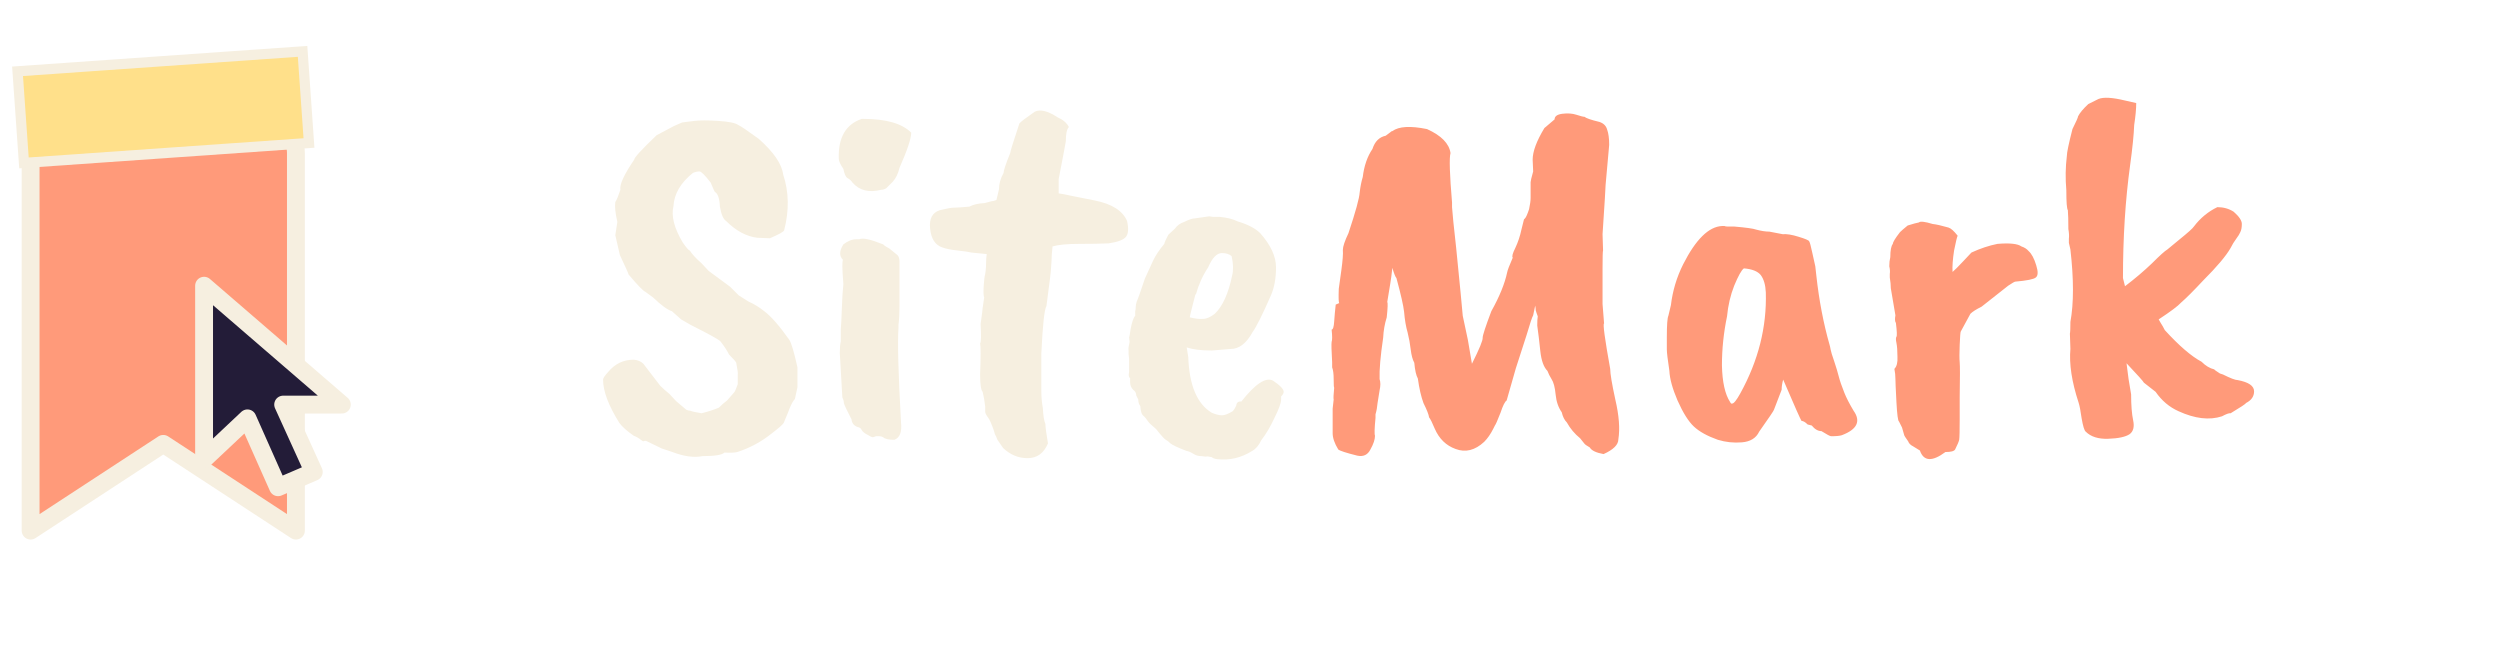
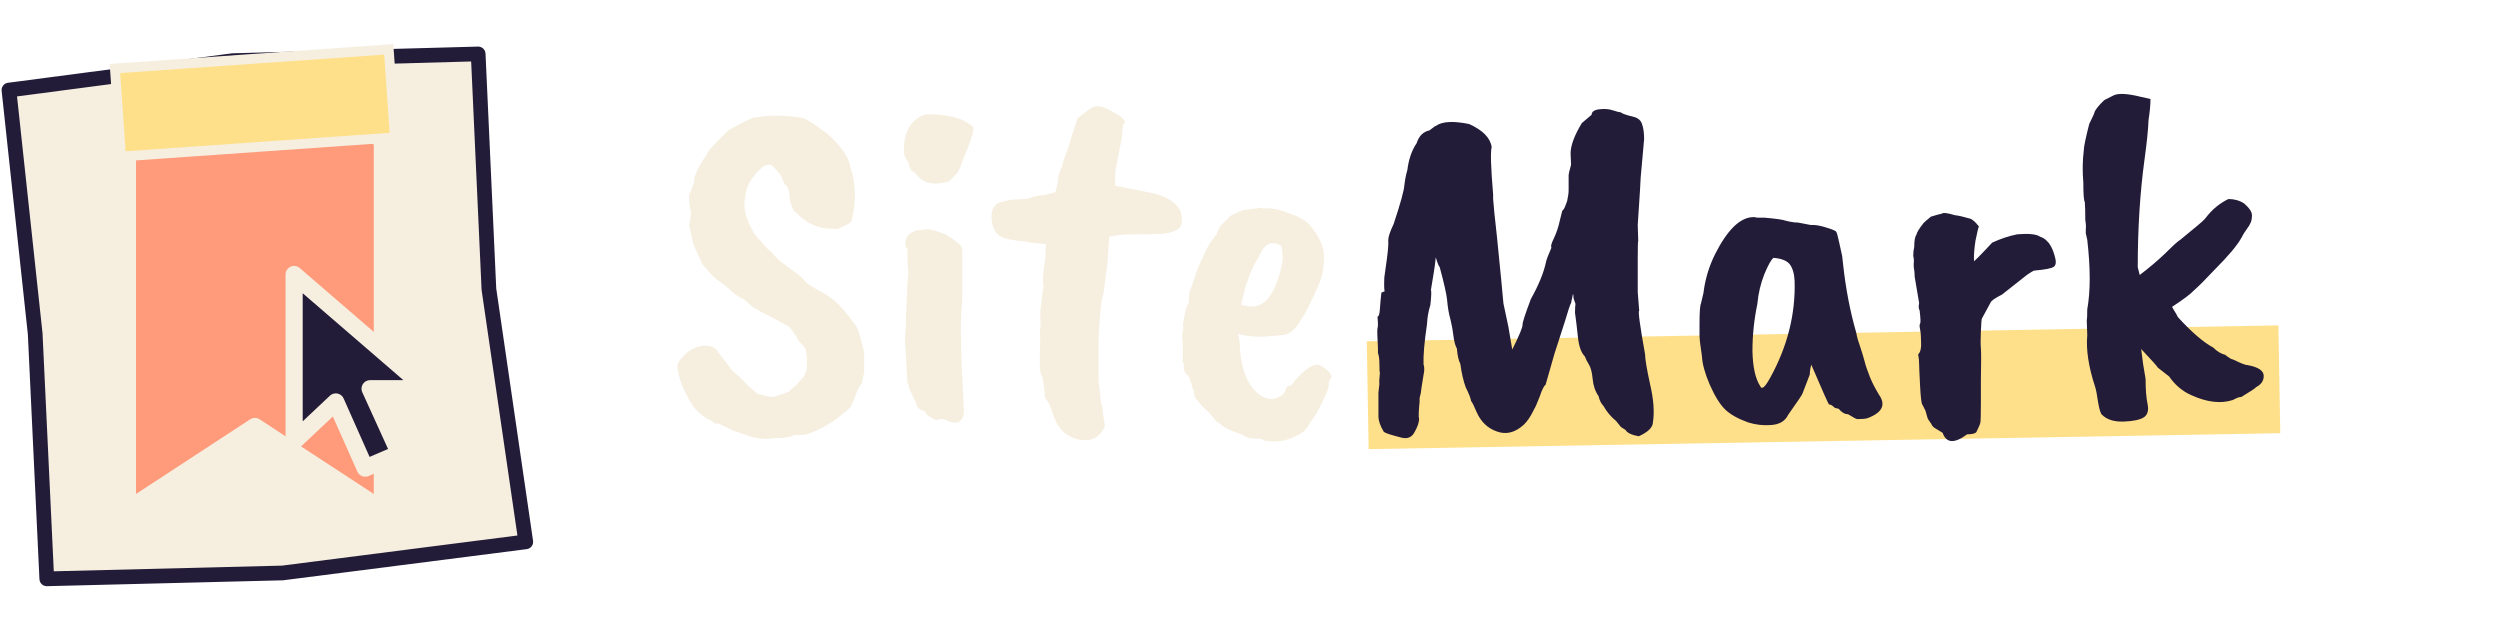
- <svg xmlns="http://www.w3.org/2000/svg" viewBox="30 0 490 128" role="img" aria-labelledby="t">
+ <svg xmlns="http://www.w3.org/2000/svg" viewBox="10 0 510 128" role="img" aria-labelledby="t">
+   <g transform="rotate(-5 64 64)">
+     <path d="M16 14l46-2 50 3-2 48 3 52-50 2-48-3 2-50z" fill="#f6efe0" stroke="#231c38" stroke-width="3" stroke-linejoin="round" />
+   </g>
  <path d="M42 24h40a6 6 0 0 1 6 6v74l-26-17-26 17V30a6 6 0 0 1 6-6z" fill="#ff9a7a" stroke="#f6efe0" stroke-width="3.5" stroke-linejoin="round" />
  <rect x="34" y="12" width="56" height="18" transform="rotate(-4 62 21)" fill="#ffe08a" stroke="#f6efe0" stroke-width="2" />
  <path d="M70 56v34l8.5-8 6 13.5 7-3-6-13.2H97z" fill="#231c38" stroke="#f6efe0" stroke-width="3.5" stroke-linejoin="round" />
  <path aria-hidden="true" fill="#f6efe0" d="M172 88.7Q171.3 89.4 167.7 89.4Q165.2 89.9 161.8 88.6L159.7 87.9L156.6 86.4Q156.2 86.4 156.1 86.5Q156 86.5 155.6 86.2Q155 85.7 154.2 85.4Q152.2 84 151.4 82.9Q148.2 77.8 148.2 74.4Q148.2 74 149.2 72.9Q151.2 70.5 154.2 70.5Q155.4 70.6 156.1 71.3L159.4 75.6Q160.2 76.4 161.2 77.2L162.5 78.6L164.5 80.3Q164.9 80.5 165.3 80.5Q165.7 80.7 167.5 81Q169.5 80.5 170.9 79.9Q171.8 79 172.5 78.5L173.9 76.9Q174.1 76.7 174.6 75.3Q174.6 74 174.6 73.5Q174.7 73.1 174.3 71.1Q174.2 70.8 172.9 69.5Q172.3 68.3 171.2 66.9Q170.6 66.3 165.4 63.7L163.5 62.6L161.7 61Q160.4 60.6 158 58.3Q157 57.6 156.5 57.2Q155.9 57 153.2 53.8Q153.2 53.6 151.5 50L150.6 46.1L151 43.5Q150.4 40.9 150.6 39.6Q151 39 151.6 37.2Q151.3 35.7 154.3 31.3Q154.3 30.7 158.7 26.5L162.1 24.7L163.7 24Q164.6 23.9 166.1 23.7Q167.7 23.5 170.8 23.7Q173.9 23.9 174.7 24.5Q175.4 24.8 178.7 27.2Q183.1 31.1 183.5 34.2Q185.2 39.3 183.7 45.1Q183.7 45.5 180.9 46.7L178.4 46.6Q175.2 46.2 172.3 43.3Q171.5 42.8 171.1 40.5Q171 38.1 170.1 37.6Q170 37.5 169.3 35.8Q167.6 33.6 167.1 33.6Q166.5 33.6 165.8 33.9Q162.2 36.8 162 40.4Q161.3 43.3 163.8 47.5Q164.9 49.1 165.2 49.1Q165.8 50.1 167.5 51.6L168.9 53.1L173.1 56.2L174.8 57.9L176.7 59.1Q178.3 59.8 179.8 61Q181.8 62.5 184.7 66.6Q185.3 67.5 186.3 72V75.9L185.8 78.2Q185.3 78.7 184.7 80.2Q184.7 80.3 183.6 82.9Q183.3 83.4 181.2 85Q178.2 87.4 174.5 88.6Q173.7 88.8 172 88.7Z M199.2 23.3Q205.9 23.3 208.6 26Q208.6 27.7 206.3 32.9Q205.9 34.6 205 35.6L203.7 36.9Q203.2 37.2 202.7 37.2Q199.1 38.1 197.1 35.8Q196.7 35.2 196.1 34.9Q195.6 34.6 195.3 33.1Q194.4 31.8 194.4 31.1Q194.2 24.9 198.9 23.3ZM198.4 46.9Q199.4 46.4 203.1 47.9Q203.5 48.3 204.3 48.7L205.9 50Q206.3 50.4 206.3 51.3V60.1Q206.3 62.1 206.1 63.7V64.3Q205.8 68.4 206.6 82.8Q206.9 85.6 205.3 86.2Q203.6 86.2 203.1 85.7Q202.7 85.5 202.4 85.5H201.7L201.1 85.7Q200.8 85.7 200 85.2Q199.2 84.8 198.9 84.3Q198.7 83.8 198.1 83.7Q197 83.3 196.9 82.2Q195.5 79.5 195.4 79Q195.4 78.5 195.1 77.9L194.6 69.2Q194.6 67.7 194.8 66.9V64.5Q194.9 63.4 195 60.5Q195.1 57.5 195.3 55.7Q195.1 53.1 195.1 52.2Q195.1 51.3 195.2 50.9Q194.1 49.8 195.3 47.9Q196.6 46.9 197.8 46.9Z M223.3 50.7 223.4 49.8Q221.3 49.6 220.4 49.5Q219.6 49.3 217.7 49.1Q215.8 48.9 214.7 48.5Q212.6 47.8 212.3 44.8Q212 41.9 214.2 41.2Q216.2 40.7 217 40.7Q217.8 40.7 220 40.5Q221.1 39.9 223 39.8L224.5 39.4Q224.5 39.5 225.3 39.2L225.8 37.1Q225.8 35.5 226.7 33.9Q226.7 33.2 228 30Q228 29.6 229.8 24.2Q230.2 23.7 232.8 21.9Q234.4 21.1 237.3 23Q238.9 23.7 239.5 24.9Q238.9 25.5 238.9 27.7Q238.8 28.4 237.5 35.1V37.9Q238.3 38 240.1 38.4Q242 38.8 244.6 39.3Q249.6 40.3 250.9 43.3Q251.4 45.5 250.7 46.4Q250 47.3 247.3 47.7Q245.1 47.8 241.5 47.8Q238 47.8 236.3 48.3Q236.1 50.1 236.1 51.1L236 52.6Q236 53.3 235.1 60Q234.5 60.9 234.1 69.3V76.6Q234.1 78.4 234.4 80Q234.5 82.2 234.9 83.1Q234.9 84 235.4 86.9Q234.2 89.8 231.4 89.8Q228.7 89.8 226.6 87.8L225.5 86.2Q225.2 85.4 225 85.1Q224.9 84.8 224.8 84.4Q224.1 82.4 223.7 81.9Q223.1 81.1 223.1 80.7Q223.1 80.3 223.1 79.7Q222.9 78 222.6 76.8Q222.1 76.3 222.1 73.4Q222.3 68.1 222.1 67.3Q222.4 67 222.2 63.5L222.5 61.3Q222.5 60.9 222.9 58.3Q222.7 57.9 222.8 56.1Q222.9 54.4 223.1 53.7Q223.3 52.5 223.3 50.7Z M271.5 54Q271.9 52.5 271.4 50.2Q270.7 49.6 269.5 49.6Q268 49.6 266.8 52.4Q265.2 54.8 264.4 57.7H264.3Q263.2 61.9 263.2 62.2Q264.8 62.6 265.8 62.5Q266.8 62.5 268.1 61.5Q270.4 59.3 271.5 54ZM271.2 68.4 267.5 68.7Q264.4 68.7 262.6 68.1L262.9 70Q263.2 78.3 267.5 80.9Q268.7 81.4 269.5 81.4Q270.3 81.4 271.6 80.6Q272 80.2 272.3 79.5Q272.4 78.6 273.3 78.7Q277.4 73.5 279.5 74.6Q281.6 76 281.6 76.8Q281.6 77.2 281.1 77.7V78.3Q281.1 79.3 279.8 81.9Q278.6 84.5 277.2 86.3Q276.5 87.8 275.4 88.4Q272.2 90.4 268.6 90Q267.8 89.9 267.5 89.6Q266.7 89.4 266.3 89.5L265.5 89.4Q264.6 89.4 264 89Q263 88.4 262.6 88.4Q260 87.4 259.4 86.9Q258.9 86.4 258.5 86.2Q258.1 86 256.6 84.1Q255.3 83 255.1 82.7Q254.5 81.8 254 81.4Q253.6 81 253.5 79.6Q253.1 79.1 253.1 78.3L252.7 77.5Q252.7 76.8 252.1 76.4Q251.5 75.8 251.5 74.9V74.1Q251.1 73.9 251.3 72.9V70.3L251.2 69.4V68.7Q251.1 68.3 251.4 67L251.3 66.1Q251.4 66 251.6 64.5Q252 62.4 252.5 61.9V61Q252.6 60.7 252.6 60.2Q252.6 59.7 252.8 59.1Q253.1 58.5 254.4 54.6L256 51.1Q256.7 49.6 258.2 47.8Q258.3 47.3 259 46L260.3 44.8Q260.9 43.9 262.1 43.5Q263.5 42.8 264.2 42.8L267 42.4Q267.5 42.5 267.7 42.5H269Q271.2 42.7 272.6 43.4Q275.6 44.3 277 45.7Q280.1 49.2 280.1 52.4Q280.1 55.6 279.1 57.9Q276.6 63.6 275.5 65.1Q273.7 68.4 271.2 68.4Z" />
-   <path aria-hidden="true" fill="#ff9a7a" d="M314.6 40.6Q314.7 42.3 315.4 48.5Q316.5 59.5 316.7 61.9L317.7 66.6L318.5 71.3Q320.7 66.9 320.6 66.2Q320.6 65.5 322.3 61Q324.7 56.7 325.4 53.4Q325.5 52.8 326.5 50.5Q326.2 50.2 327 48.6Q327.8 46.9 328.2 45Q328.7 43.1 328.7 43Q328.8 42.9 328.9 42.8Q329.2 42.5 329.7 41Q330 39.6 330 38.8V35.7Q330 35.4 330.5 33.6L330.4 31.3Q330.4 28.9 332.7 25.1L334.7 23.4Q334.7 22.5 336.2 22.3Q337.8 22.1 339 22.5Q340.2 22.9 340.6 22.9Q341 23.3 343.5 23.9Q344.7 24.3 345 25.4Q345.4 26.5 345.4 28.4L344.7 36.2Q344.7 36.9 344.1 45.9L344.2 49.1Q344.1 49.3 344.1 52.5V57.7Q344.1 59.2 344.1 59.6L344.4 63.4Q344 63.4 345.6 72.3Q345.6 73.7 346.6 78.3Q347.7 83 347.2 86.1Q347.2 87.7 344.3 89Q342.1 88.6 341.6 87.7Q340.7 87.2 340.5 86.9L339.7 85.9Q338.1 84.6 337.1 82.8Q336.4 82.1 336.1 80.8Q335.1 79.4 334.9 77.3Q334.7 75.2 334.1 74.3Q333.6 73.5 333.3 72.7Q332.2 71.6 331.9 68.8Q331.6 65.9 331.3 63.8Q331.3 62.6 331.4 62Q331.1 61.2 331 60.8Q331 60.4 330.9 59.9L330.5 61.8Q330.2 62.3 329.2 65.7L327.1 72.2L325.3 78.5Q324.8 78.8 324.1 80.9Q323.2 83.2 323 83.4Q322.9 83.6 322.7 84Q321.9 85.6 320.9 86.6Q318.2 89.1 315.3 88Q312.5 87 311.2 84Q310.5 82.3 310.1 81.8Q310 81 309 79Q308.3 77.1 307.9 74.2Q307.4 73.3 307.2 71.1Q306.7 70.2 306.5 68.5Q306.3 66.8 305.9 65.2Q305.4 63.5 305.2 61.1Q305 59.3 303.7 54.5Q303.4 54.2 302.9 52.5Q302.7 54.1 302.7 54.2Q302.7 54.4 301.9 59.2Q302.1 59.4 301.8 62.2Q301.2 64.1 301.1 66.2Q300.3 71.6 300.4 74.3Q300.7 75.2 300.4 76.5Q300.2 77.7 300 79Q299.9 80.2 299.6 81.2V81.9Q299.3 85 299.5 85.4Q299.5 86.5 298.6 88.1Q297.8 89.7 296 89.3Q292.8 88.5 292.3 88.1Q291.2 86.3 291.2 84.9V80.1L291.4 78.3Q291.3 78 291.5 76Q291.4 75.9 291.4 74.3Q291.4 72.8 291.1 72V71Q290.9 67.6 291 67Q291.2 66.5 291 64.6Q291.4 64.6 291.5 63Q291.6 61.5 291.8 59.7L292.5 59.4Q292.3 59.3 292.4 56.6Q292.5 55.9 292.9 53Q293.3 50.1 293.2 49Q293.2 48 294.3 45.7Q296.4 39.4 296.5 37.7Q296.7 36 297.1 34.7Q297.5 31.4 299 29.2Q299.7 27 301.6 26.6L302.8 25.7H302.9Q304.8 24.3 309.7 25.3Q313.9 27.2 314.3 30Q313.9 31.4 314.6 39.7Z M376.1 57.3Q376 55.1 375.1 53.9Q374.2 52.8 371.8 52.6Q371.1 53.1 369.9 56Q368.8 58.8 368.5 62Q367.5 66.8 367.5 71.6Q367.6 76.5 369.1 78.8Q369.3 79.2 369.5 79.1Q370 79.1 371.1 77.1Q376.4 67.5 376.1 57.3ZM379.2 76.4 377.7 80.3Q377.7 80.5 374.8 84.6Q373.9 86.5 371.4 86.7Q369 86.9 366.7 86.2Q363.6 85.1 362 83.6Q360.4 82.1 358.8 78.5Q357.3 75 357.2 72.7Q356.7 69.4 356.7 68.5V66.1Q356.7 62.5 357 61.9Q357.1 61.5 357.5 59.8Q358 55.6 359.9 51.8Q363.6 44.5 367.5 44.3H368Q368.2 44.4 368.6 44.4H369.9Q373.4 44.7 374.2 45Q375.7 45.4 376.8 45.4L379.4 45.9Q380.6 45.8 382.5 46.4Q384.5 47 384.6 47.3Q384.8 47.6 385.2 49.5Q385.6 51.4 385.8 52.2Q385.9 53.1 386 54Q386.8 61.3 388.6 67.6Q388.7 67.9 388.8 68.5Q388.9 69.1 389.5 70.8Q390.1 72.6 390.4 73.8Q390.7 75 391.5 77Q392.1 78.5 393.3 80.5Q395.5 83.6 391 85.3Q390.4 85.5 388.9 85.5Q388.6 85.5 387 84.5Q386 84.5 385.1 83.4L384.3 83.2Q383.6 82.5 383.1 82.5Q382.9 82.3 379.5 74.4Q379.2 75.5 379.2 76.4Z M400.6 56.5Q400.6 55.6 400.4 54.4V53.7Q400.5 53 400.3 52.2Q400.3 51.2 400.5 50.4Q400.5 48.4 401 47.8Q401 47.3 402.4 45.5Q402.8 45.1 403.9 44.2Q405.5 43.7 406.1 43.6Q406.5 43.2 408.8 43.9Q409.8 44 411.9 44.6Q412.6 44.8 413.7 46.2Q413.5 46.6 413 49.1Q412.6 51.7 412.7 53.3Q413.3 52.8 414.8 51.2Q416.3 49.6 416.4 49.5Q419 48.3 421.5 47.8Q425.1 47.5 426.2 48.3Q427.1 48.6 427.6 49.2Q428.5 50 429.1 52Q429.7 53.9 429 54.4Q428.4 54.9 425 55.2Q424.8 55.2 423.6 56L418.4 60.1Q416.8 60.9 416.2 61.5L414.3 65Q414.2 65.2 414.1 67.6Q414 70 414.1 71Q414.2 72.1 414.1 77.8V82.1Q414.1 85.6 414 86.2Q413.9 86.7 413.2 88.1Q412.9 88.6 411.3 88.6Q407.4 91.5 406.3 88.3L405 87.5Q404.2 87.1 404 86.5Q403.2 85.4 403.2 85.2L402.8 83.8L402.2 82.6Q401.9 82.5 401.7 78.8Q401.5 75 401.5 74.2Q401.5 73.3 401.3 72.3Q402 71.6 401.9 69.9Q401.9 68.2 401.7 67.2Q401.5 66.3 401.7 66Q401.9 65.8 401.6 63.3Q401.3 62.9 401.5 61.8Z M435.8 48.9 435.5 47.6Q435.5 47.5 435.5 46.8Q435.6 46 435.4 44.9Q435.4 42.4 435.3 41.2Q435 40.8 435 37.3Q434.7 33.8 435.1 30.6Q435.1 29.6 436.2 25.3Q437.3 23.1 437.3 22.8Q437.8 21.8 439.3 20.4L441.3 19.4Q442.8 18.8 446.5 19.7L448.7 20.2Q448.7 21.9 448.3 24.5Q448.2 27.3 447.5 32.4Q446.1 42.6 446.1 54.5L446.5 56.1Q449.4 53.9 451.8 51.6Q454.1 49.3 454.8 48.9Q454.9 48.8 457.1 47Q459.7 44.9 460 44.4Q461.9 41.9 464.6 40.6Q466.4 40.6 467.8 41.5Q469.4 42.9 469.4 43.9Q469.4 44.9 469.1 45.5Q468.9 46 468.3 46.8Q467.7 47.6 467.2 48.6Q465.9 50.9 461.8 55Q459 58 457.5 59.3Q456.6 60.3 453.1 62.6Q453.2 62.8 453.5 63.3Q453.9 63.9 454.3 64.7Q458.5 69.3 461.5 70.9Q462.7 72.1 464 72.4Q464 72.5 465.1 73.2L465.7 73.4Q467.9 74.5 468.6 74.5Q471.8 75.1 471.8 76.7Q471.8 78.2 470.2 79Q470.2 79.2 467.2 81Q466.8 80.9 465.5 81.6Q461.8 82.8 457 80.6Q454.3 79.4 452.5 76.8L450.2 75Q450.1 74.7 446.8 71.2L447.2 74.3L447.7 77.3Q447.7 80.5 448.1 82.4Q448.5 84.3 447.4 85.1Q446.2 85.9 443.2 86Q440.3 86.1 438.8 84.6Q438.4 84.3 438 82Q437.7 79.8 437.4 78.9Q435.4 72.8 435.8 68.4L435.7 65.4Q435.8 65 435.8 63.1Q436.8 57.6 435.8 48.9Z" />
+   <rect x="289" y="68" width="186" height="22" transform="rotate(-1 382 79)" fill="#ffe08a" />
+   <path aria-hidden="true" fill="#231c38" d="M314.6 40.6Q314.7 42.3 315.4 48.5Q316.5 59.5 316.7 61.9L317.7 66.6L318.5 71.3Q320.7 66.9 320.6 66.2Q320.6 65.5 322.3 61Q324.7 56.7 325.4 53.4Q325.5 52.8 326.5 50.5Q326.2 50.2 327 48.6Q327.8 46.9 328.2 45Q328.7 43.1 328.7 43Q328.8 42.9 328.9 42.8Q329.2 42.5 329.7 41Q330 39.6 330 38.8V35.7Q330 35.4 330.5 33.6L330.4 31.3Q330.4 28.9 332.7 25.1L334.7 23.4Q334.7 22.5 336.2 22.3Q337.8 22.1 339 22.5Q340.2 22.9 340.6 22.9Q341 23.3 343.5 23.9Q344.7 24.3 345 25.4Q345.4 26.5 345.4 28.4L344.7 36.2Q344.7 36.9 344.1 45.9L344.2 49.1Q344.1 49.3 344.1 52.5V57.7Q344.1 59.2 344.1 59.6L344.4 63.4Q344 63.4 345.6 72.3Q345.6 73.7 346.6 78.3Q347.7 83 347.2 86.1Q347.2 87.7 344.3 89Q342.1 88.6 341.6 87.7Q340.7 87.2 340.5 86.9L339.7 85.9Q338.1 84.6 337.1 82.8Q336.4 82.1 336.1 80.8Q335.1 79.4 334.9 77.3Q334.7 75.2 334.1 74.3Q333.6 73.5 333.3 72.7Q332.2 71.6 331.9 68.8Q331.6 65.9 331.3 63.8Q331.3 62.6 331.4 62Q331.1 61.2 331 60.8Q331 60.4 330.9 59.9L330.5 61.8Q330.2 62.3 329.2 65.7L327.1 72.2L325.3 78.5Q324.8 78.8 324.1 80.9Q323.2 83.2 323 83.4Q322.9 83.6 322.7 84Q321.9 85.6 320.9 86.6Q318.2 89.1 315.3 88Q312.5 87 311.2 84Q310.5 82.3 310.1 81.8Q310 81 309 79Q308.3 77.1 307.9 74.2Q307.4 73.3 307.2 71.1Q306.7 70.2 306.5 68.5Q306.3 66.8 305.9 65.2Q305.4 63.5 305.2 61.1Q305 59.3 303.7 54.5Q303.4 54.2 302.9 52.5Q302.7 54.1 302.7 54.2Q302.7 54.4 301.9 59.2Q302.1 59.4 301.8 62.2Q301.2 64.1 301.1 66.2Q300.3 71.6 300.4 74.3Q300.7 75.2 300.4 76.5Q300.2 77.7 300 79Q299.9 80.2 299.6 81.2V81.9Q299.3 85 299.5 85.4Q299.5 86.5 298.6 88.1Q297.8 89.7 296 89.3Q292.8 88.5 292.3 88.1Q291.2 86.3 291.2 84.9V80.1L291.4 78.3Q291.3 78 291.5 76Q291.4 75.9 291.4 74.3Q291.4 72.8 291.1 72V71Q290.9 67.6 291 67Q291.2 66.5 291 64.6Q291.4 64.6 291.5 63Q291.6 61.5 291.8 59.7L292.5 59.4Q292.3 59.3 292.4 56.6Q292.5 55.9 292.9 53Q293.3 50.1 293.2 49Q293.2 48 294.3 45.7Q296.4 39.4 296.5 37.7Q296.7 36 297.1 34.7Q297.5 31.4 299 29.2Q299.7 27 301.6 26.6L302.8 25.7H302.9Q304.8 24.3 309.7 25.3Q313.9 27.2 314.3 30Q313.9 31.4 314.6 39.7Z M376.1 57.3Q376 55.1 375.1 53.9Q374.2 52.8 371.8 52.6Q371.1 53.1 369.9 56Q368.8 58.8 368.5 62Q367.5 66.8 367.5 71.6Q367.6 76.5 369.1 78.8Q369.3 79.2 369.5 79.1Q370 79.1 371.1 77.1Q376.4 67.5 376.1 57.3ZM379.2 76.4 377.7 80.3Q377.7 80.5 374.8 84.6Q373.9 86.5 371.4 86.7Q369 86.9 366.7 86.2Q363.6 85.1 362 83.6Q360.4 82.1 358.8 78.5Q357.3 75 357.2 72.7Q356.7 69.4 356.7 68.5V66.1Q356.7 62.5 357 61.9Q357.1 61.5 357.5 59.8Q358 55.6 359.9 51.8Q363.6 44.5 367.5 44.3H368Q368.2 44.4 368.6 44.4H369.9Q373.4 44.7 374.2 45Q375.7 45.4 376.8 45.4L379.4 45.9Q380.6 45.8 382.5 46.4Q384.5 47 384.6 47.3Q384.8 47.6 385.2 49.5Q385.6 51.4 385.8 52.2Q385.9 53.1 386 54Q386.8 61.3 388.6 67.6Q388.7 67.9 388.8 68.5Q388.9 69.1 389.5 70.8Q390.1 72.6 390.4 73.8Q390.7 75 391.5 77Q392.1 78.5 393.3 80.5Q395.5 83.6 391 85.3Q390.4 85.5 388.9 85.5Q388.6 85.5 387 84.5Q386 84.5 385.1 83.4L384.3 83.2Q383.6 82.5 383.1 82.5Q382.9 82.3 379.5 74.4Q379.2 75.5 379.2 76.4Z M400.6 56.5Q400.6 55.6 400.4 54.4V53.7Q400.5 53 400.3 52.2Q400.3 51.2 400.5 50.4Q400.5 48.4 401 47.8Q401 47.3 402.4 45.5Q402.8 45.1 403.9 44.2Q405.5 43.7 406.1 43.6Q406.5 43.2 408.8 43.9Q409.8 44 411.9 44.6Q412.6 44.8 413.7 46.2Q413.5 46.6 413 49.1Q412.6 51.7 412.7 53.3Q413.3 52.8 414.8 51.2Q416.3 49.6 416.4 49.5Q419 48.3 421.5 47.8Q425.1 47.5 426.2 48.3Q427.1 48.6 427.6 49.2Q428.5 50 429.1 52Q429.7 53.9 429 54.4Q428.4 54.9 425 55.2Q424.8 55.2 423.6 56L418.4 60.1Q416.8 60.9 416.2 61.5L414.3 65Q414.2 65.2 414.1 67.6Q414 70 414.1 71Q414.2 72.1 414.1 77.8V82.1Q414.1 85.6 414 86.2Q413.9 86.7 413.2 88.1Q412.9 88.6 411.3 88.6Q407.4 91.5 406.3 88.3L405 87.5Q404.2 87.1 404 86.5Q403.2 85.4 403.2 85.2L402.8 83.8L402.2 82.6Q401.9 82.5 401.7 78.8Q401.5 75 401.5 74.2Q401.5 73.3 401.3 72.3Q402 71.6 401.9 69.9Q401.9 68.2 401.7 67.2Q401.5 66.3 401.7 66Q401.9 65.8 401.6 63.3Q401.3 62.9 401.5 61.8Z M435.8 48.9 435.5 47.6Q435.5 47.5 435.5 46.8Q435.6 46 435.4 44.9Q435.4 42.4 435.3 41.2Q435 40.8 435 37.3Q434.7 33.8 435.1 30.6Q435.1 29.6 436.2 25.3Q437.3 23.1 437.3 22.8Q437.8 21.8 439.3 20.4L441.3 19.4Q442.8 18.8 446.5 19.7L448.7 20.2Q448.7 21.9 448.3 24.5Q448.2 27.3 447.5 32.4Q446.1 42.6 446.1 54.5L446.5 56.1Q449.4 53.9 451.8 51.6Q454.1 49.3 454.8 48.9Q454.9 48.8 457.1 47Q459.7 44.9 460 44.4Q461.9 41.9 464.6 40.6Q466.4 40.6 467.8 41.5Q469.4 42.9 469.4 43.9Q469.4 44.9 469.1 45.5Q468.9 46 468.3 46.8Q467.7 47.6 467.2 48.6Q465.9 50.9 461.8 55Q459 58 457.5 59.3Q456.6 60.3 453.1 62.6Q453.2 62.8 453.5 63.3Q453.9 63.9 454.3 64.7Q458.5 69.3 461.5 70.9Q462.7 72.1 464 72.4Q464 72.5 465.1 73.2L465.7 73.4Q467.9 74.5 468.6 74.5Q471.8 75.1 471.8 76.7Q471.8 78.2 470.2 79Q470.2 79.2 467.2 81Q466.8 80.9 465.5 81.6Q461.8 82.8 457 80.6Q454.3 79.4 452.5 76.8L450.2 75Q450.1 74.7 446.8 71.2L447.2 74.3L447.7 77.3Q447.7 80.5 448.1 82.4Q448.5 84.3 447.4 85.1Q446.2 85.9 443.2 86Q440.3 86.1 438.8 84.6Q438.4 84.3 438 82Q437.7 79.8 437.4 78.9Q435.4 72.8 435.8 68.4L435.7 65.4Q435.8 65 435.8 63.1Q436.8 57.6 435.8 48.9Z" />
</svg>
